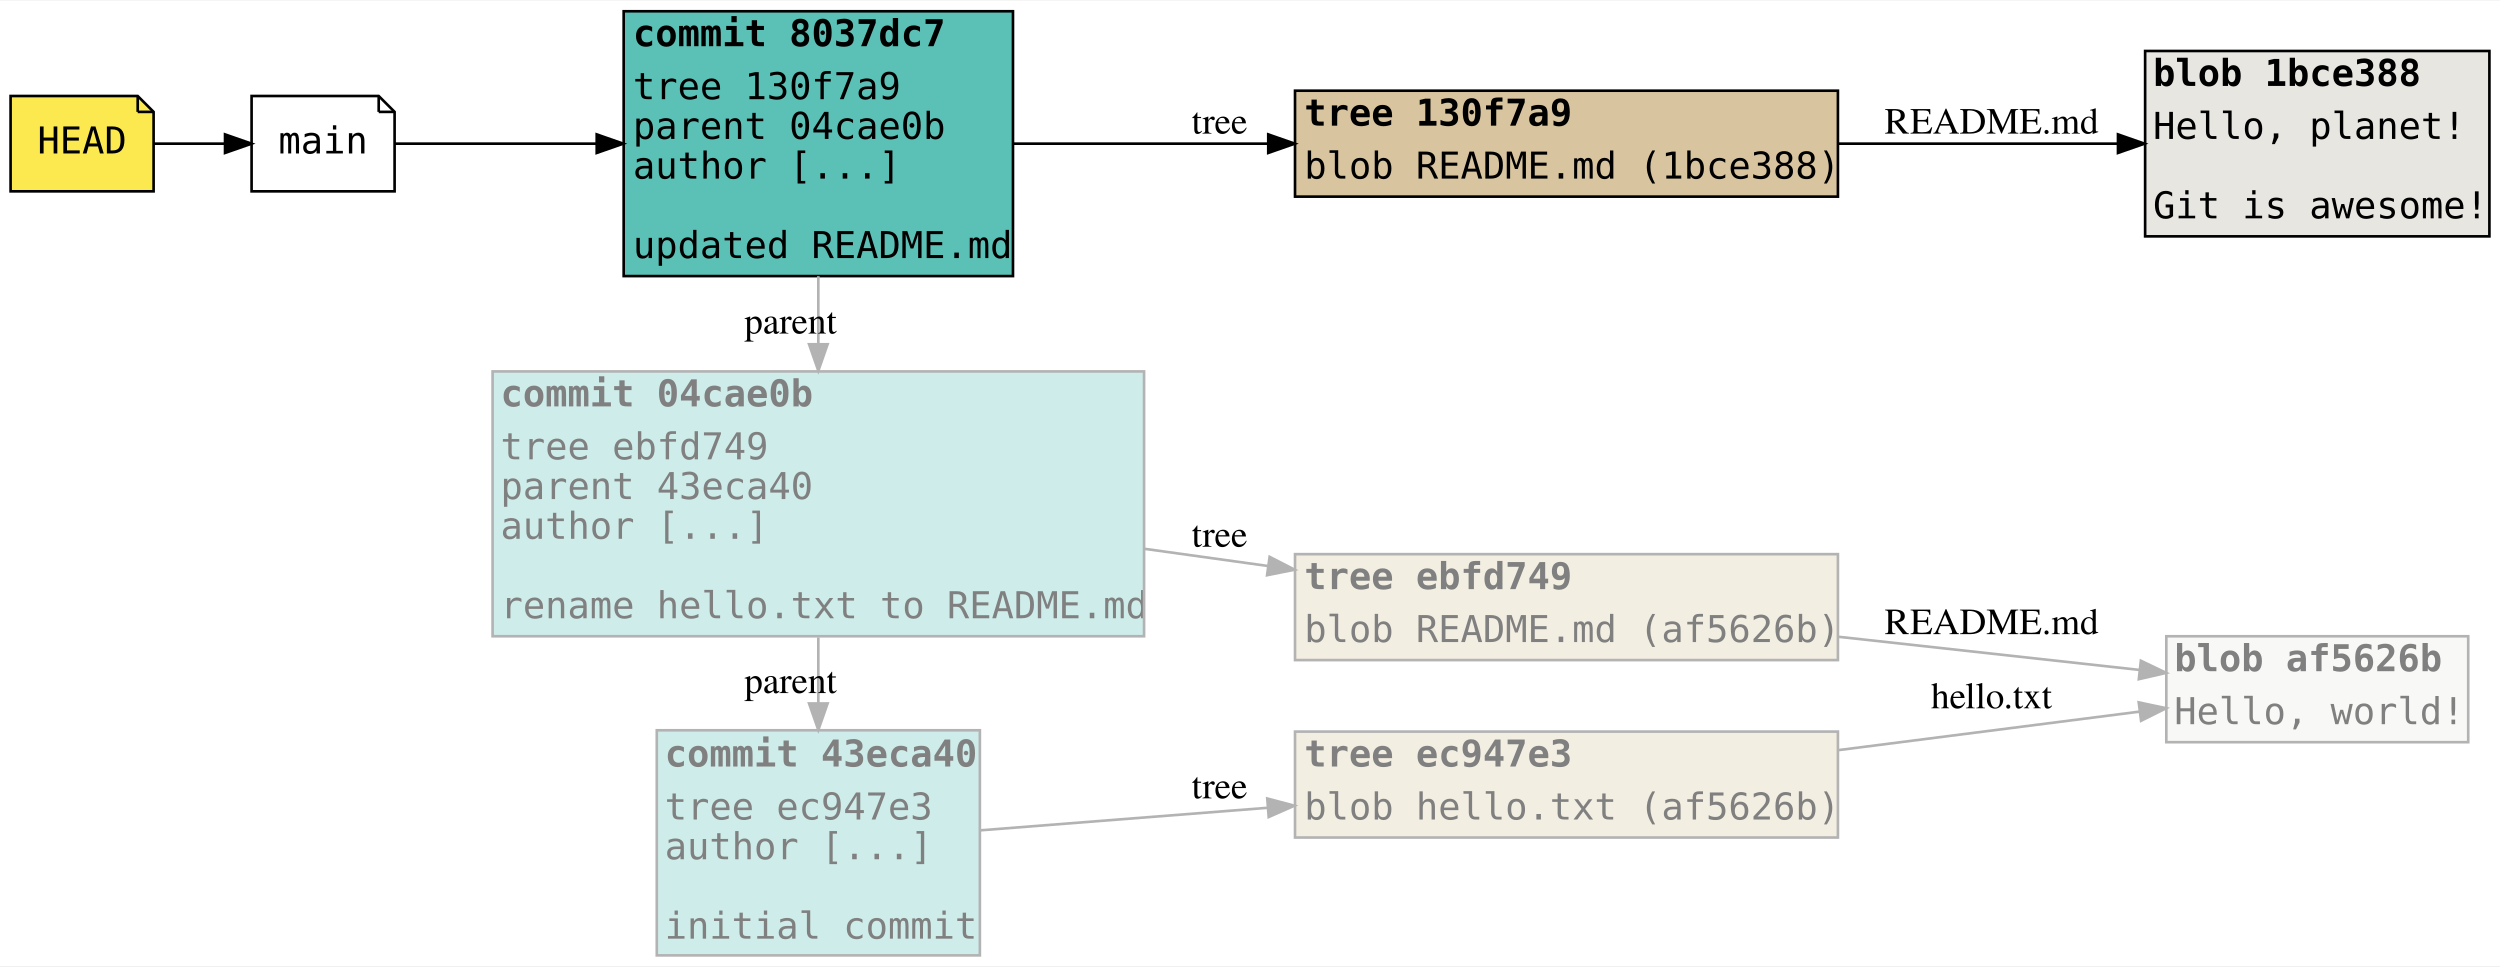
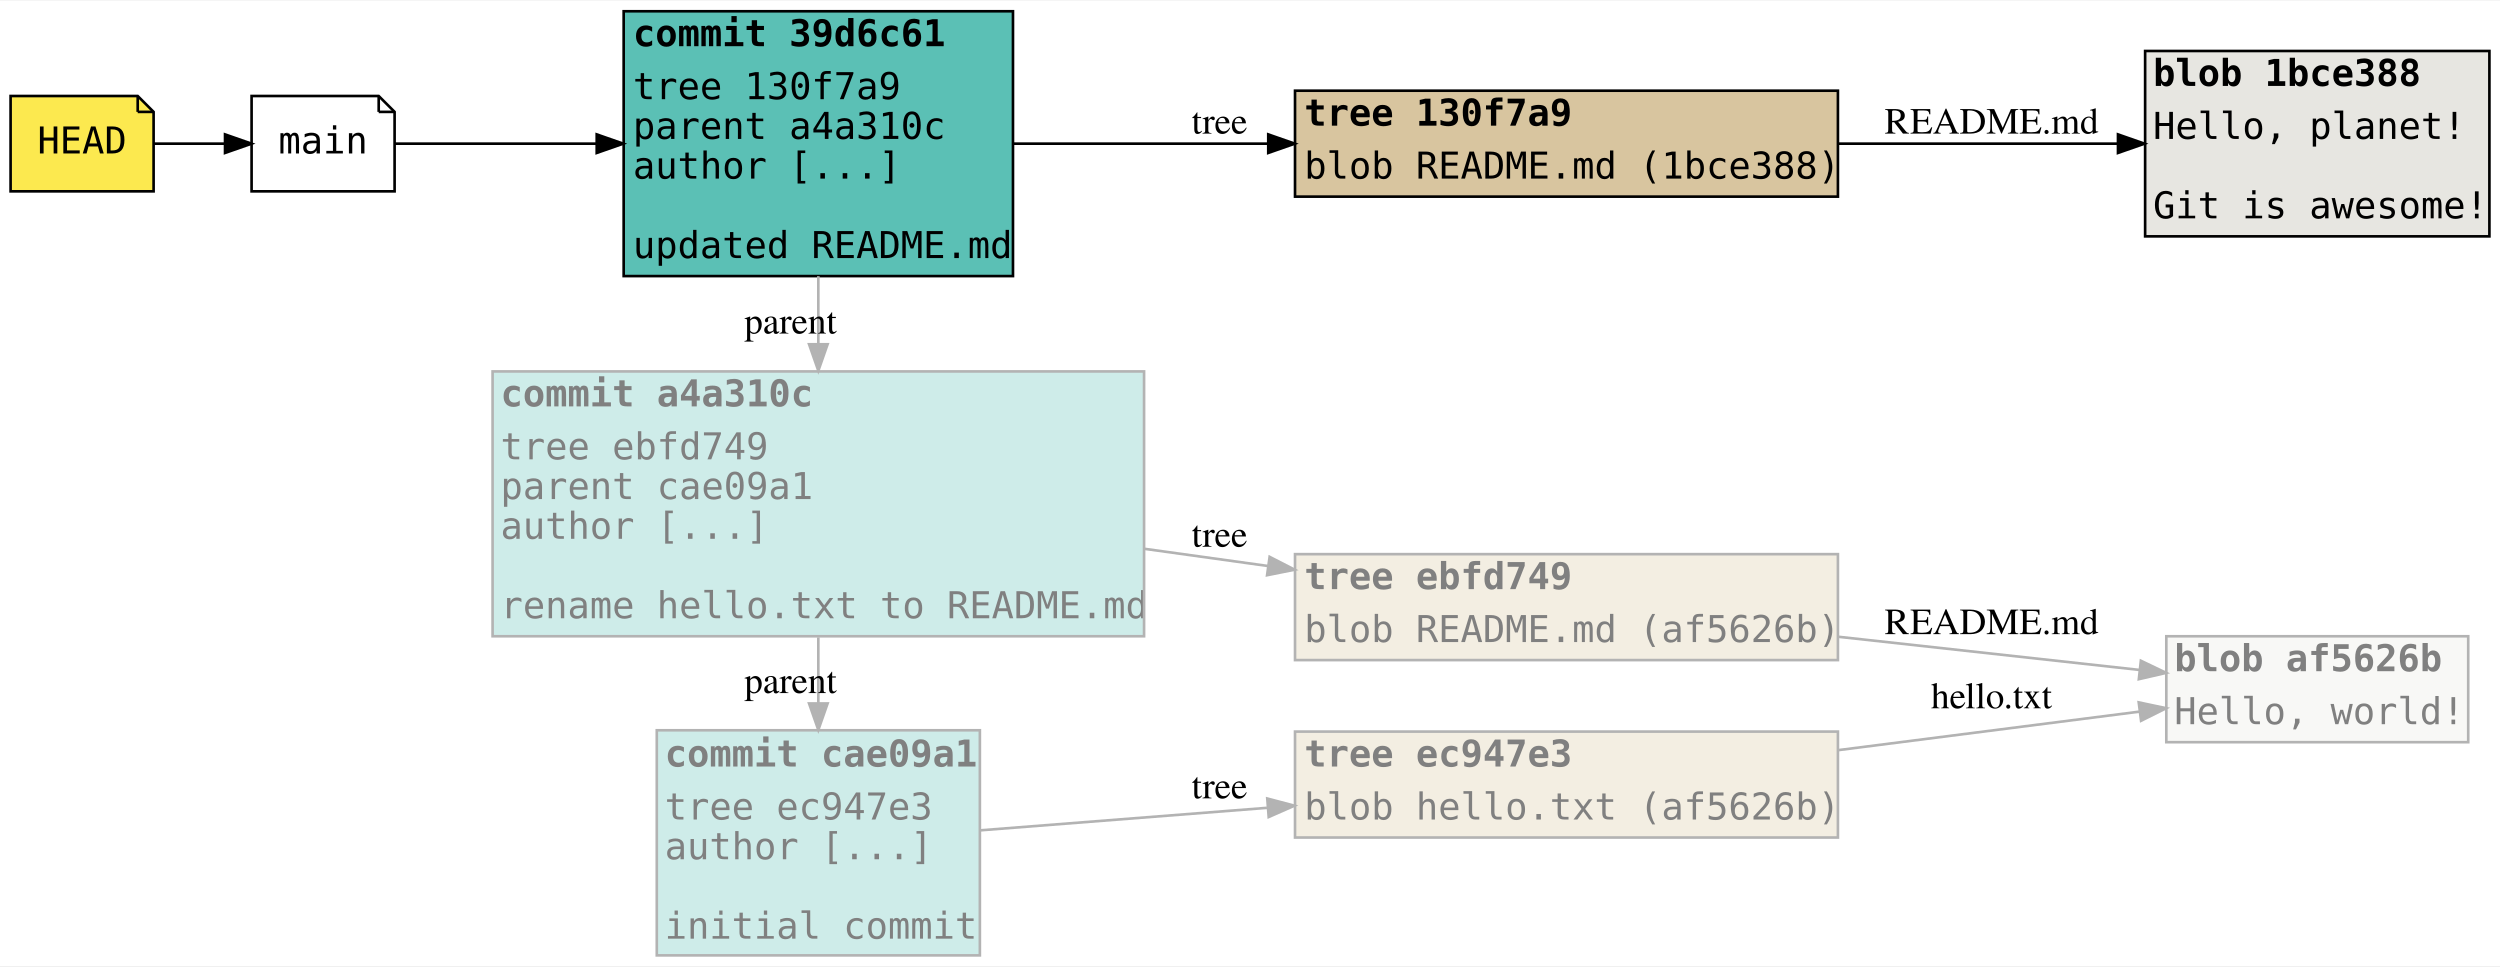
<svg xmlns="http://www.w3.org/2000/svg" width="944pt" height="365pt" viewBox="0.00 0.00 944.00 364.50">
  <g id="graph0" class="graph git-graph" transform="scale(1 1) rotate(0) translate(4 360.5)">
    <polygon fill="white" stroke="transparent" points="-4,4 -4,-360.5 940,-360.5 940,4 -4,4" />
    <g id="node1" class="node commit current">
      <polygon fill="#5bc0b5" stroke="transparent" points="231.5,-256.5 231.5,-356.5 378.5,-356.5 378.5,-256.5 231.5,-256.5" />
-       <text text-anchor="start" x="235" y="-343.3" font-family="monospace" font-weight="bold" font-size="14.00" fill="#000000">commit 8037dc7</text>
+       <text text-anchor="start" x="235" y="-343.3" font-family="monospace" font-weight="bold" font-size="14.00" fill="#000000">commit 39d6c61</text>
      <text text-anchor="start" x="235" y="-323.3" font-family="monospace" font-size="14.00" fill="#000000">tree 130f7a9     </text>
-       <text text-anchor="start" x="235" y="-308.3" font-family="monospace" font-size="14.00" fill="#000000">parent 04cae0b   </text>
+       <text text-anchor="start" x="235" y="-308.3" font-family="monospace" font-size="14.00" fill="#000000">parent a4a310c   </text>
      <text text-anchor="start" x="235" y="-293.3" font-family="monospace" font-size="14.00" fill="#000000">author [...]     </text>
      <text text-anchor="start" x="235" y="-278.3" font-family="monospace" font-size="14.00" fill="#000000">                 </text>
      <text text-anchor="start" x="235" y="-263.3" font-family="monospace" font-size="14.00" fill="#000000">updated README.md</text>
      <polygon fill="none" stroke="#000000" points="231.5,-256.5 231.5,-356.5 378.5,-356.5 378.5,-256.5 231.5,-256.5" />
    </g>
    <g id="node2" class="node tree current">
      <polygon fill="#d8c59f" stroke="transparent" points="485,-286.5 485,-326.5 690,-326.5 690,-286.5 485,-286.5" />
      <text text-anchor="start" x="488.5" y="-313.3" font-family="monospace" font-weight="bold" font-size="14.00" fill="#000000">tree 130f7a9</text>
      <text text-anchor="start" x="488.5" y="-293.3" font-family="monospace" font-size="14.00" fill="#000000">blob README.md (1bce388)</text>
      <polygon fill="none" stroke="#000000" points="485,-286.5 485,-326.5 690,-326.5 690,-286.5 485,-286.5" />
    </g>
    <g id="edge1" class="edge current">
      <path fill="none" stroke="#000000" d="M378.6,-306.5C407.82,-306.5 442.2,-306.5 474.49,-306.5" />
      <polygon fill="#000000" stroke="#000000" points="474.89,-310 484.89,-306.5 474.89,-303 474.89,-310" />
      <text text-anchor="middle" x="456.5" y="-310.3" font-family="Times,serif" font-size="14.00">tree</text>
    </g>
    <g id="node3" class="node commit faded">
      <polygon fill="#ceece9" stroke="transparent" points="182,-120.5 182,-220.5 428,-220.5 428,-120.5 182,-120.5" />
-       <text text-anchor="start" x="185" y="-207.3" font-family="monospace" font-weight="bold" font-size="14.00" fill="#808080">commit 04cae0b</text>
+       <text text-anchor="start" x="185" y="-207.3" font-family="monospace" font-weight="bold" font-size="14.00" fill="#808080">commit a4a310c</text>
      <text text-anchor="start" x="185" y="-187.3" font-family="monospace" font-size="14.00" fill="#808080">tree ebfd749                 </text>
-       <text text-anchor="start" x="185" y="-172.3" font-family="monospace" font-size="14.00" fill="#808080">parent 43eca40               </text>
+       <text text-anchor="start" x="185" y="-172.3" font-family="monospace" font-size="14.00" fill="#808080">parent cae09a1               </text>
      <text text-anchor="start" x="185" y="-157.3" font-family="monospace" font-size="14.00" fill="#808080">author [...]                 </text>
      <text text-anchor="start" x="185" y="-142.3" font-family="monospace" font-size="14.00" fill="#808080">                             </text>
      <text text-anchor="start" x="185" y="-127.3" font-family="monospace" font-size="14.00" fill="#808080">rename hello.txt to README.md</text>
      <polygon fill="none" stroke="#b3b3b3" points="182,-120.5 182,-220.5 428,-220.5 428,-120.5 182,-120.5" />
    </g>
    <g id="edge2" class="edge faded">
      <path fill="none" stroke="#b3b3b3" d="M305,-256.45C305,-248.17 305,-239.51 305,-231.01" />
      <polygon fill="#b3b3b3" stroke="#b3b3b3" points="308.5,-230.75 305,-220.75 301.5,-230.76 308.5,-230.75" />
      <text text-anchor="middle" x="294.5" y="-234.8" font-family="Times,serif" font-size="14.00">parent</text>
    </g>
    <g id="node4" class="node blob current">
      <polygon fill="#e7e6e1" stroke="transparent" points="806,-271.5 806,-341.5 936,-341.5 936,-271.5 806,-271.5" />
      <text text-anchor="start" x="809" y="-328.3" font-family="monospace" font-weight="bold" font-size="14.00" fill="#000000">blob 1bce388</text>
      <text text-anchor="start" x="809" y="-308.3" font-family="monospace" font-size="14.00" fill="#000000">Hello, planet! </text>
      <text text-anchor="start" x="809" y="-293.3" font-family="monospace" font-size="14.00" fill="#000000">               </text>
      <text text-anchor="start" x="809" y="-278.3" font-family="monospace" font-size="14.00" fill="#000000">Git is awesome!</text>
      <polygon fill="none" stroke="#000000" points="806,-271.5 806,-341.5 936,-341.5 936,-271.5 806,-271.5" />
    </g>
    <g id="edge3" class="edge current">
      <path fill="none" stroke="#000000" d="M690.13,-306.5C724.94,-306.5 763.23,-306.5 795.5,-306.5" />
      <polygon fill="#000000" stroke="#000000" points="795.75,-310 805.75,-306.5 795.75,-303 795.75,-310" />
      <text text-anchor="middle" x="748" y="-310.3" font-family="Times,serif" font-size="14.00">README.md</text>
    </g>
    <g id="node5" class="node tree faded">
      <polygon fill="#f3eee2" stroke="transparent" points="485,-111.5 485,-151.5 690,-151.5 690,-111.5 485,-111.5" />
      <text text-anchor="start" x="488.5" y="-138.3" font-family="monospace" font-weight="bold" font-size="14.00" fill="#808080">tree ebfd749</text>
      <text text-anchor="start" x="488.5" y="-118.3" font-family="monospace" font-size="14.00" fill="#808080">blob README.md (af5626b)</text>
      <polygon fill="none" stroke="#b3b3b3" points="485,-111.5 485,-151.5 690,-151.5 690,-111.5 485,-111.5" />
    </g>
    <g id="edge4" class="edge faded">
      <path fill="none" stroke="#b3b3b3" d="M428.22,-153.51C443.72,-151.35 459.52,-149.16 474.84,-147.02" />
      <polygon fill="#b3b3b3" stroke="#b3b3b3" points="475.41,-150.48 484.84,-145.64 474.45,-143.55 475.41,-150.48" />
      <text text-anchor="middle" x="456.5" y="-154.3" font-family="Times,serif" font-size="14.00">tree</text>
    </g>
    <g id="node6" class="node commit faded">
      <polygon fill="#ceece9" stroke="transparent" points="244,0 244,-85 366,-85 366,0 244,0" />
-       <text text-anchor="start" x="247" y="-71.3" font-family="monospace" font-weight="bold" font-size="14.00" fill="#808080">commit 43eca40</text>
+       <text text-anchor="start" x="247" y="-71.3" font-family="monospace" font-weight="bold" font-size="14.00" fill="#808080">commit cae09a1</text>
      <text text-anchor="start" x="247" y="-51.3" font-family="monospace" font-size="14.00" fill="#808080">tree ec947e3  </text>
      <text text-anchor="start" x="247" y="-36.3" font-family="monospace" font-size="14.00" fill="#808080">author [...]  </text>
      <text text-anchor="start" x="247" y="-21.3" font-family="monospace" font-size="14.00" fill="#808080">              </text>
      <text text-anchor="start" x="247" y="-6.3" font-family="monospace" font-size="14.00" fill="#808080">initial commit</text>
      <polygon fill="none" stroke="#b3b3b3" points="244,0 244,-85 366,-85 366,0 244,0" />
    </g>
    <g id="edge5" class="edge faded">
      <path fill="none" stroke="#b3b3b3" d="M305,-120.07C305,-111.94 305,-103.5 305,-95.32" />
      <polygon fill="#b3b3b3" stroke="#b3b3b3" points="308.5,-95.12 305,-85.12 301.5,-95.12 308.5,-95.12" />
      <text text-anchor="middle" x="294.5" y="-99.05" font-family="Times,serif" font-size="14.00">parent</text>
    </g>
    <g id="node7" class="node blob faded">
      <polygon fill="#f8f8f6" stroke="transparent" points="814,-80.5 814,-120.5 928,-120.5 928,-80.5 814,-80.5" />
      <text text-anchor="start" x="817" y="-107.3" font-family="monospace" font-weight="bold" font-size="14.00" fill="#808080">blob af5626b</text>
      <text text-anchor="start" x="817" y="-87.3" font-family="monospace" font-size="14.00" fill="#808080">Hello, world!</text>
      <polygon fill="none" stroke="#b3b3b3" points="814,-80.5 814,-120.5 928,-120.5 928,-80.5 814,-80.5" />
    </g>
    <g id="edge6" class="edge faded">
      <path fill="none" stroke="#b3b3b3" d="M690.13,-120.31C727.95,-116.14 769.86,-111.53 803.71,-107.8" />
      <polygon fill="#b3b3b3" stroke="#b3b3b3" points="804.39,-111.25 813.94,-106.67 803.62,-104.29 804.39,-111.25" />
      <text text-anchor="middle" x="748" y="-121.3" font-family="Times,serif" font-size="14.00">README.md</text>
    </g>
    <g id="node8" class="node tree faded">
      <polygon fill="#f3eee2" stroke="transparent" points="485,-44.5 485,-84.5 690,-84.5 690,-44.5 485,-44.5" />
      <text text-anchor="start" x="488.5" y="-71.3" font-family="monospace" font-weight="bold" font-size="14.00" fill="#808080">tree ec947e3</text>
      <text text-anchor="start" x="488.5" y="-51.3" font-family="monospace" font-size="14.00" fill="#808080">blob hello.txt (af5626b)</text>
      <polygon fill="none" stroke="#b3b3b3" points="485,-44.5 485,-84.5 690,-84.5 690,-44.5 485,-44.5" />
    </g>
    <g id="edge7" class="edge faded">
      <path fill="none" stroke="#b3b3b3" d="M366.17,-47.22C397.74,-49.7 437.44,-52.81 474.41,-55.71" />
      <polygon fill="#b3b3b3" stroke="#b3b3b3" points="474.52,-59.23 484.76,-56.52 475.06,-52.25 474.52,-59.23" />
      <text text-anchor="middle" x="456.5" y="-59.3" font-family="Times,serif" font-size="14.00">tree</text>
    </g>
    <g id="edge8" class="edge faded">
      <path fill="none" stroke="#b3b3b3" d="M690.13,-77.5C727.95,-82.33 769.86,-87.69 803.71,-92.02" />
      <polygon fill="#b3b3b3" stroke="#b3b3b3" points="803.58,-95.53 813.94,-93.33 804.47,-88.59 803.58,-95.53" />
      <text text-anchor="middle" x="748" y="-93.3" font-family="Times,serif" font-size="14.00">hello.txt</text>
    </g>
    <g id="node9" class="node ref">
      <polygon fill="white" stroke="black" points="139,-324.5 91,-324.5 91,-288.5 145,-288.5 145,-318.5 139,-324.5" />
      <polyline fill="none" stroke="black" points="139,-324.5 139,-318.5 " />
      <polyline fill="none" stroke="black" points="145,-318.5 139,-318.5 " />
      <text text-anchor="middle" x="118" y="-302.8" font-family="monospace" font-size="14.00">main</text>
    </g>
    <g id="edge9" class="edge ref">
      <path fill="none" stroke="black" d="M145.11,-306.5C165.07,-306.5 193.75,-306.5 221.26,-306.5" />
      <polygon fill="black" stroke="black" points="221.32,-310 231.32,-306.5 221.32,-303 221.32,-310" />
    </g>
    <g id="node10" class="node ref head">
      <polygon fill="#fce94f" stroke="black" points="48,-324.5 0,-324.5 0,-288.5 54,-288.5 54,-318.5 48,-324.5" />
      <polyline fill="none" stroke="black" points="48,-324.5 48,-318.5 " />
      <polyline fill="none" stroke="black" points="54,-318.5 48,-318.5 " />
      <text text-anchor="middle" x="27" y="-302.8" font-family="monospace" font-size="14.00">HEAD</text>
    </g>
    <g id="edge10" class="edge ref">
      <path fill="none" stroke="black" d="M54.22,-306.5C62.55,-306.5 71.91,-306.5 80.82,-306.5" />
      <polygon fill="black" stroke="black" points="80.97,-310 90.97,-306.5 80.97,-303 80.97,-310" />
    </g>
  </g>
</svg>
